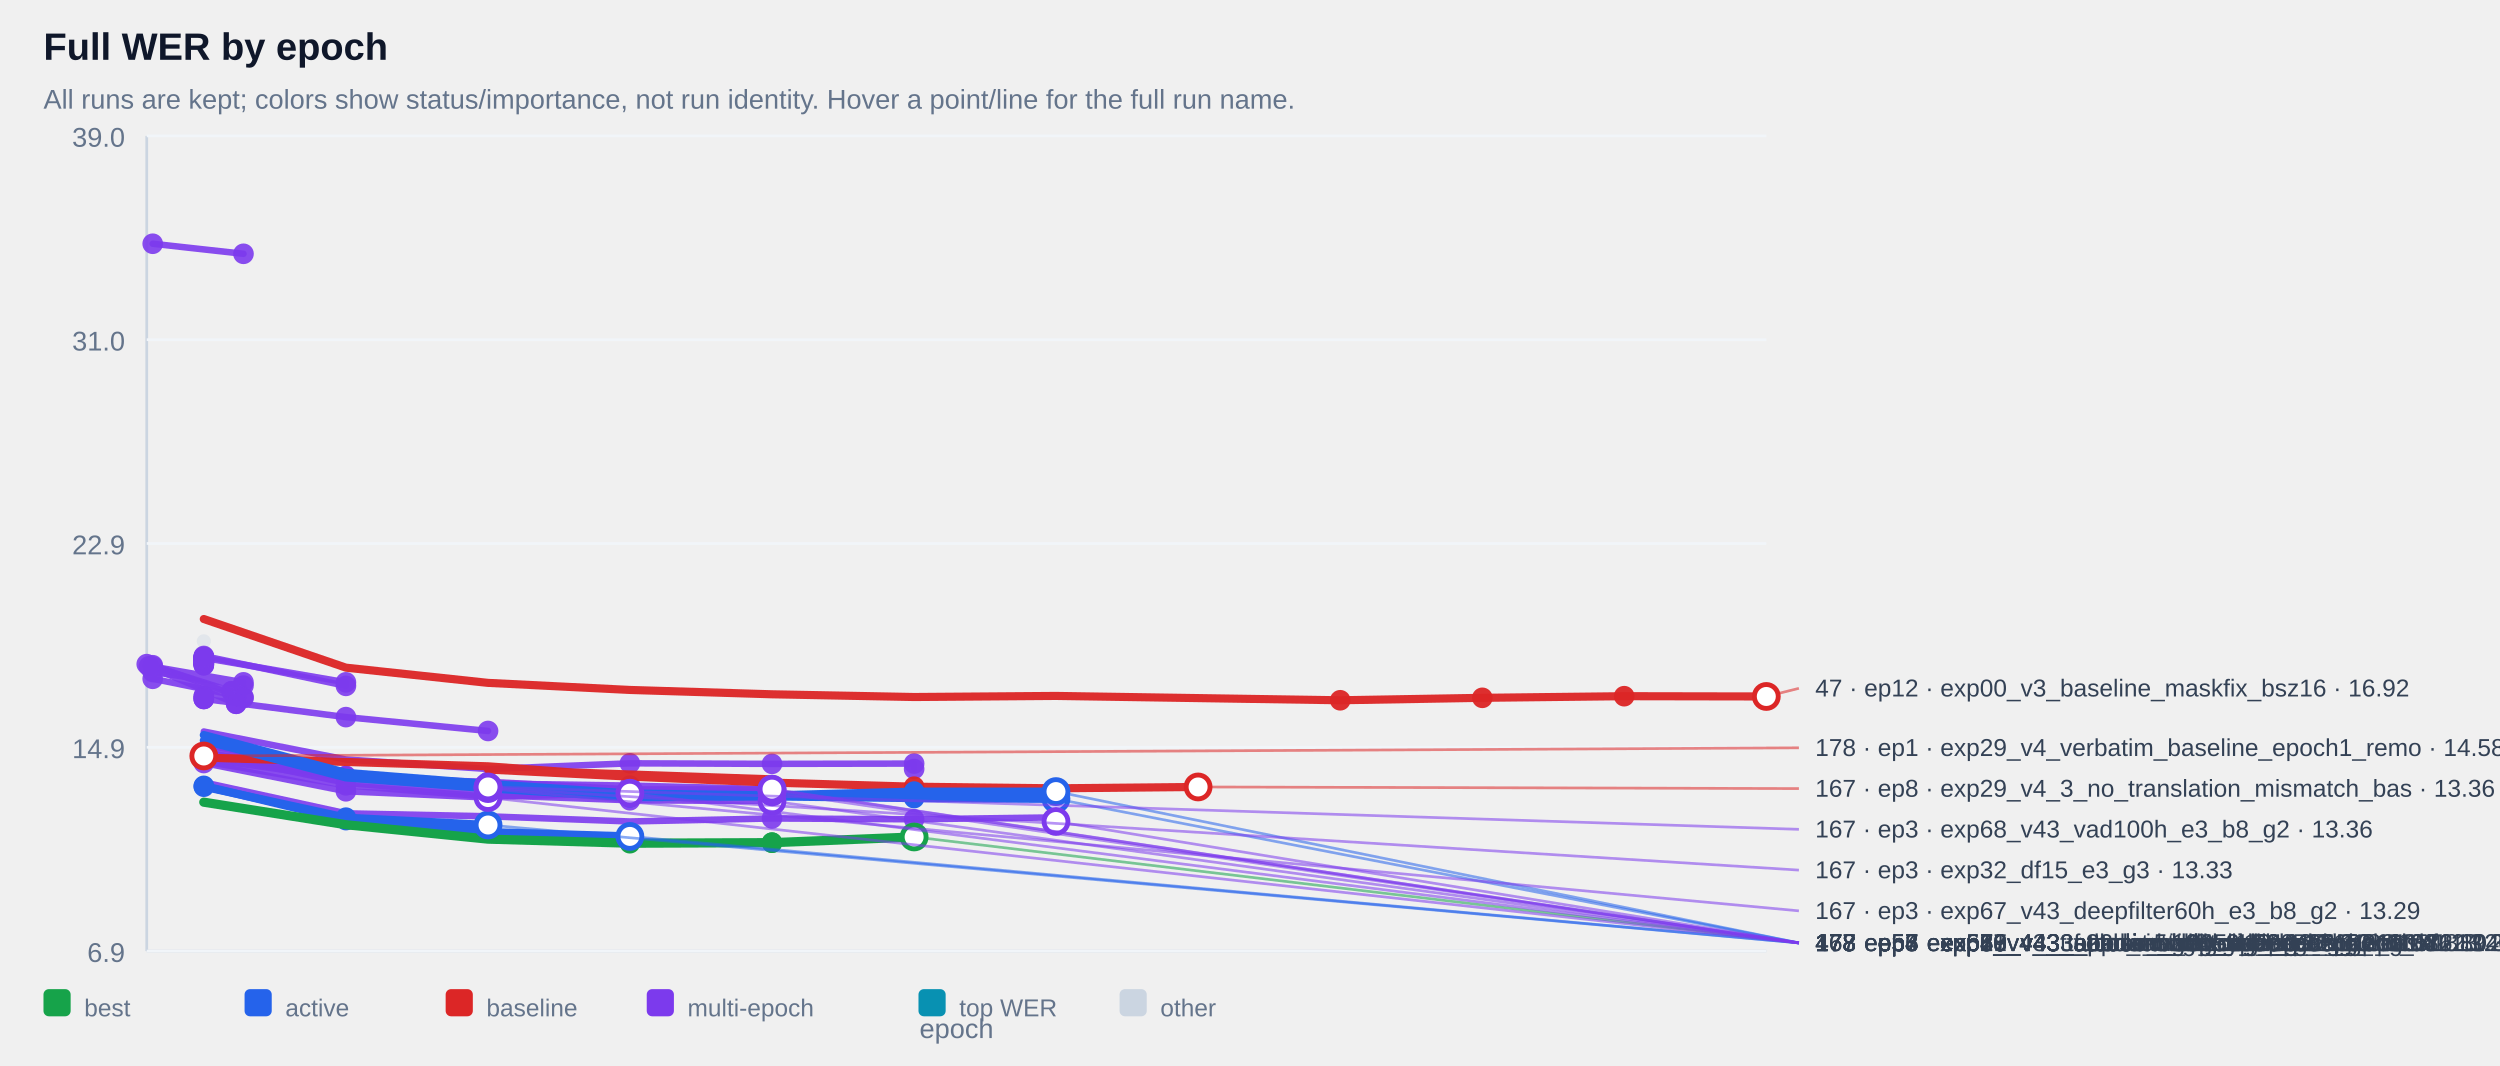
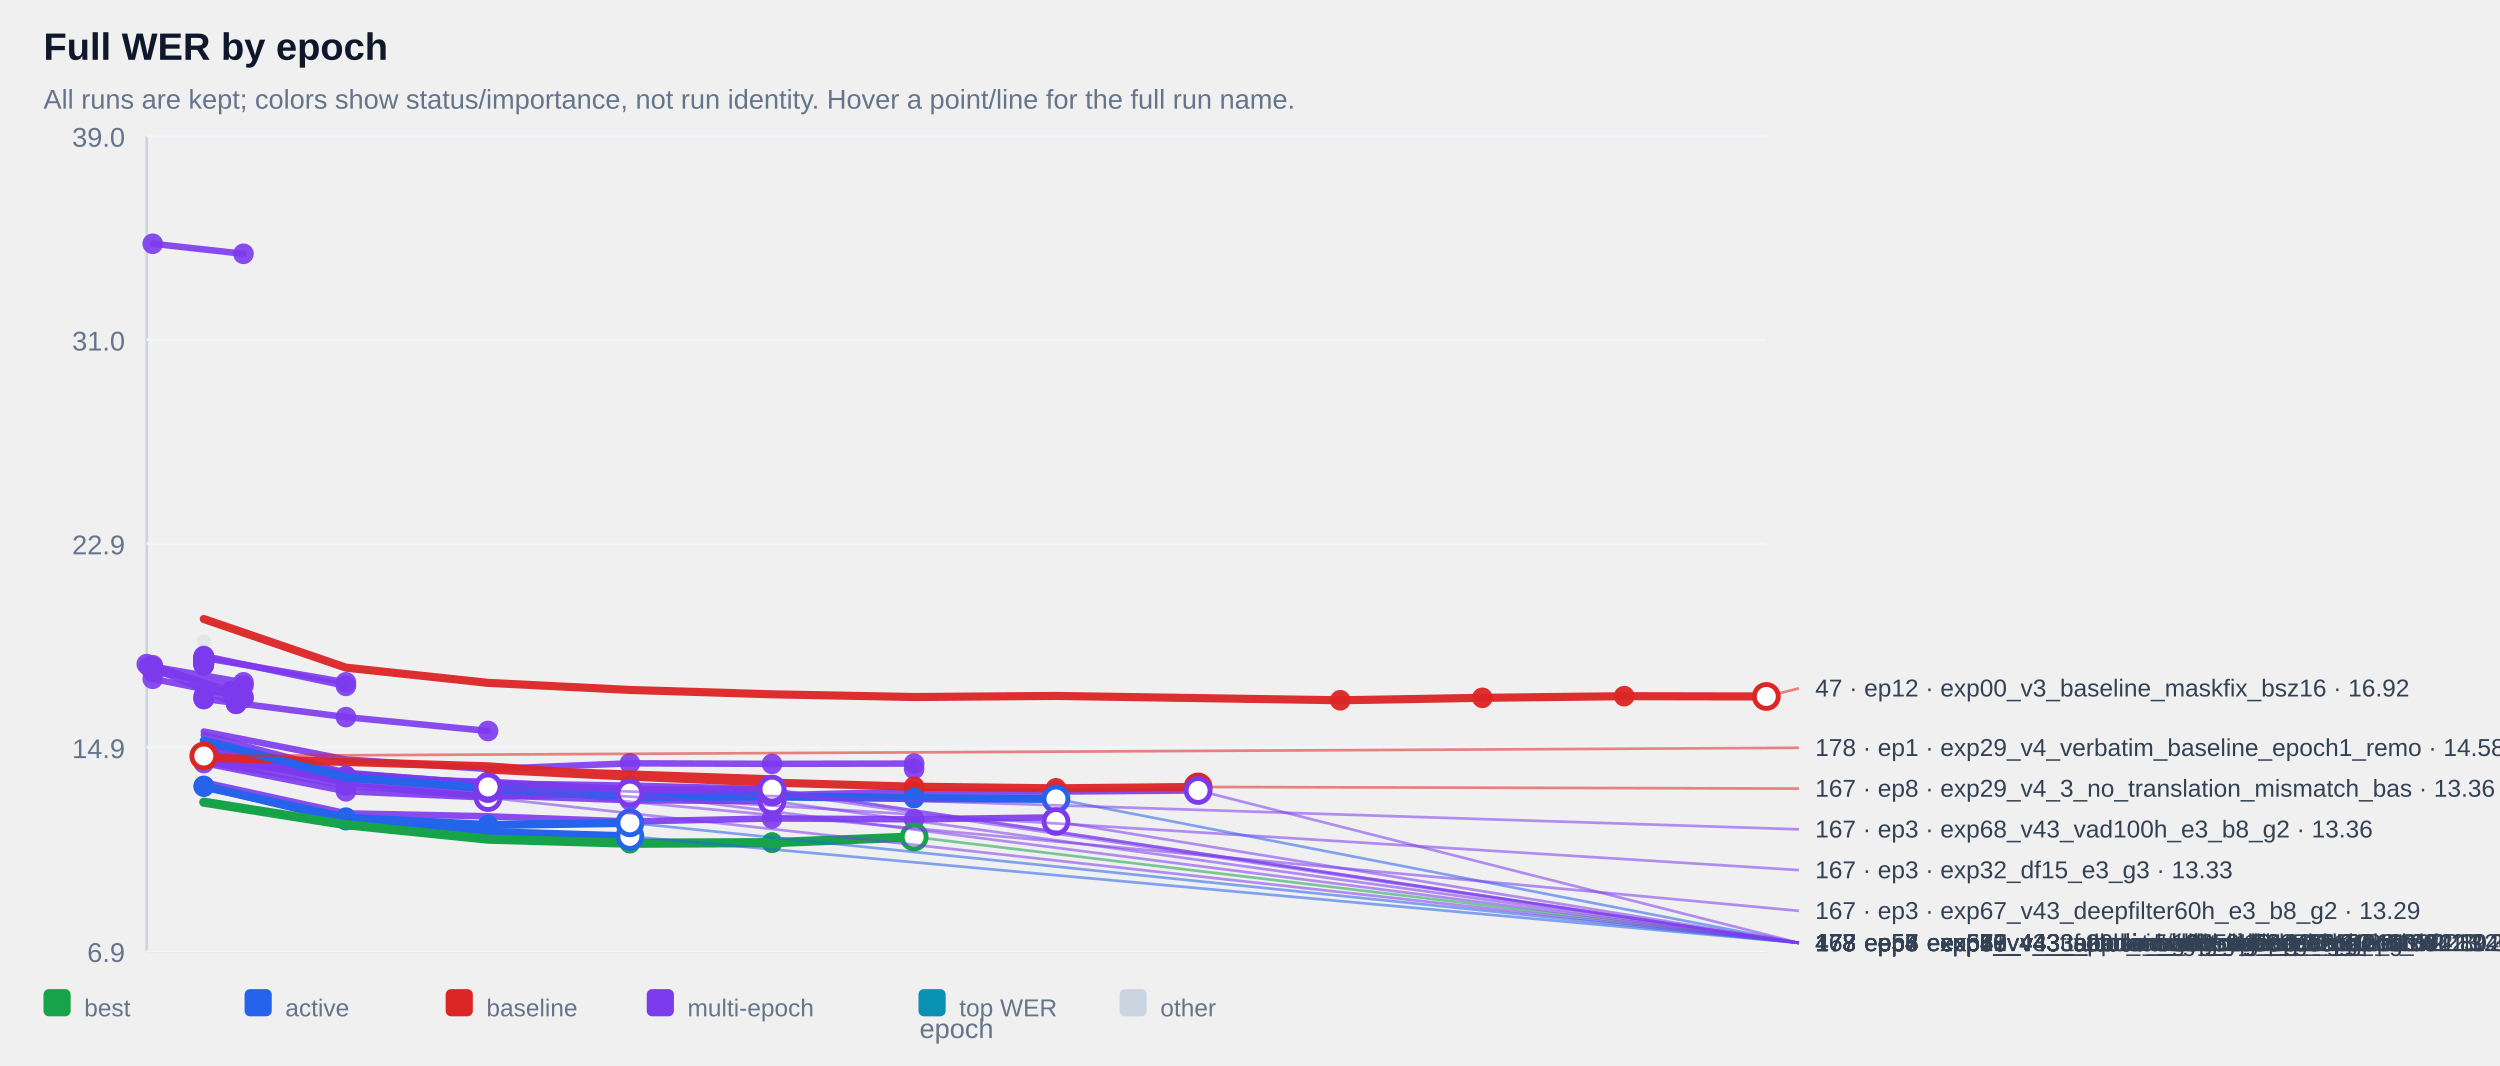
<svg xmlns="http://www.w3.org/2000/svg" width="100%" viewBox="0 0 920 392" style="max-width:920px;background:#ffffff;border:1px solid #e5e7eb;border-radius:10px;">
  <text x="16.0" y="22.0" font-size="14" fill="#0f172a" text-anchor="start" font-family="Arial, sans-serif" font-weight="700">Full WER by epoch</text>
  <text x="16.0" y="40.0" font-size="10" fill="#64748b" text-anchor="start" font-family="Arial, sans-serif" font-weight="400">All runs are kept; colors show status/importance, not run identity. Hover a point/line for the full run name.</text>
  <line x1="54" y1="50" x2="54" y2="350" stroke="#cbd5e1" />
  <line x1="54" y1="350" x2="650" y2="350" stroke="#cbd5e1" />
  <line x1="54" y1="350.0" x2="650" y2="350.0" stroke="#f1f5f9" />
  <text x="46.0" y="354.0" font-size="10" fill="#64748b" text-anchor="end" font-family="Arial, sans-serif" font-weight="400">6.9</text>
  <line x1="54" y1="275.0" x2="650" y2="275.0" stroke="#f1f5f9" />
  <text x="46.0" y="279.0" font-size="10" fill="#64748b" text-anchor="end" font-family="Arial, sans-serif" font-weight="400">14.9</text>
  <line x1="54" y1="200.0" x2="650" y2="200.0" stroke="#f1f5f9" />
  <text x="46.0" y="204.0" font-size="10" fill="#64748b" text-anchor="end" font-family="Arial, sans-serif" font-weight="400">22.9</text>
  <line x1="54" y1="125.0" x2="650" y2="125.0" stroke="#f1f5f9" />
  <text x="46.0" y="129.0" font-size="10" fill="#64748b" text-anchor="end" font-family="Arial, sans-serif" font-weight="400">31.0</text>
  <line x1="54" y1="50.0" x2="650" y2="50.0" stroke="#f1f5f9" />
  <text x="46.0" y="54.0" font-size="10" fill="#64748b" text-anchor="end" font-family="Arial, sans-serif" font-weight="400">39.0</text>
  <g opacity="0.38">
    <circle cx="75.0" cy="236.0" r="2.6" fill="#cbd5e1" />
  </g>
  <g opacity="0.90">
    <polyline points="56.2,89.7 89.6,93.4" fill="none" stroke="#7c3aed" stroke-width="2.4" stroke-linecap="round" stroke-linejoin="round" />
  </g>
  <g opacity="0.90">
    <circle cx="56.2" cy="89.7" r="3.8" fill="#7c3aed" />
  </g>
  <g opacity="0.90">
    <circle cx="89.6" cy="93.4" r="3.8" fill="#7c3aed" />
  </g>
  <g opacity="0.90">
    <polyline points="75.0,241.8 75.0,241.8" fill="none" stroke="#7c3aed" stroke-width="2.4" stroke-linecap="round" stroke-linejoin="round" />
  </g>
  <g opacity="0.90">
    <circle cx="75.0" cy="241.8" r="3.8" fill="#7c3aed" />
  </g>
  <g opacity="0.90">
    <circle cx="75.0" cy="241.8" r="3.8" fill="#7c3aed" />
  </g>
  <g opacity="0.90">
    <polyline points="75.0,241.9 75.0,241.9" fill="none" stroke="#7c3aed" stroke-width="2.4" stroke-linecap="round" stroke-linejoin="round" />
  </g>
  <g opacity="0.90">
    <circle cx="75.0" cy="241.9" r="3.8" fill="#7c3aed" />
  </g>
  <g opacity="0.90">
    <circle cx="75.0" cy="241.9" r="3.8" fill="#7c3aed" />
  </g>
  <g opacity="0.90">
    <polyline points="75.0,242.4 75.0,242.4" fill="none" stroke="#7c3aed" stroke-width="2.4" stroke-linecap="round" stroke-linejoin="round" />
  </g>
  <g opacity="0.90">
    <circle cx="75.0" cy="242.4" r="3.8" fill="#7c3aed" />
  </g>
  <g opacity="0.90">
    <circle cx="75.0" cy="242.4" r="3.8" fill="#7c3aed" />
  </g>
  <g opacity="0.90">
    <polyline points="75.0,242.4 75.0,242.4" fill="none" stroke="#7c3aed" stroke-width="2.4" stroke-linecap="round" stroke-linejoin="round" />
  </g>
  <g opacity="0.90">
    <circle cx="75.0" cy="242.4" r="3.8" fill="#7c3aed" />
  </g>
  <g opacity="0.90">
    <circle cx="75.0" cy="242.4" r="3.8" fill="#7c3aed" />
  </g>
  <g opacity="0.90">
    <polyline points="75.0,242.5 75.0,242.5" fill="none" stroke="#7c3aed" stroke-width="2.4" stroke-linecap="round" stroke-linejoin="round" />
  </g>
  <g opacity="0.90">
    <circle cx="75.0" cy="242.5" r="3.8" fill="#7c3aed" />
  </g>
  <g opacity="0.90">
    <circle cx="75.0" cy="242.5" r="3.8" fill="#7c3aed" />
  </g>
  <g opacity="0.90">
    <polyline points="75.0,242.5 75.0,242.5" fill="none" stroke="#7c3aed" stroke-width="2.4" stroke-linecap="round" stroke-linejoin="round" />
  </g>
  <g opacity="0.90">
    <circle cx="75.0" cy="242.5" r="3.8" fill="#7c3aed" />
  </g>
  <g opacity="0.90">
    <circle cx="75.0" cy="242.5" r="3.8" fill="#7c3aed" />
  </g>
  <g opacity="0.90">
    <polyline points="75.0,242.6 75.0,242.6" fill="none" stroke="#7c3aed" stroke-width="2.4" stroke-linecap="round" stroke-linejoin="round" />
  </g>
  <g opacity="0.90">
    <circle cx="75.0" cy="242.6" r="3.8" fill="#7c3aed" />
  </g>
  <g opacity="0.90">
    <circle cx="75.0" cy="242.6" r="3.8" fill="#7c3aed" />
  </g>
  <g opacity="0.90">
    <polyline points="75.0,242.7 75.0,242.7" fill="none" stroke="#7c3aed" stroke-width="2.4" stroke-linecap="round" stroke-linejoin="round" />
  </g>
  <g opacity="0.90">
    <circle cx="75.0" cy="242.7" r="3.8" fill="#7c3aed" />
  </g>
  <g opacity="0.90">
    <circle cx="75.0" cy="242.7" r="3.8" fill="#7c3aed" />
  </g>
  <g opacity="0.90">
    <polyline points="75.0,242.9 75.0,242.9" fill="none" stroke="#7c3aed" stroke-width="2.4" stroke-linecap="round" stroke-linejoin="round" />
  </g>
  <g opacity="0.90">
    <circle cx="75.0" cy="242.9" r="3.8" fill="#7c3aed" />
  </g>
  <g opacity="0.90">
    <circle cx="75.0" cy="242.9" r="3.8" fill="#7c3aed" />
  </g>
  <g opacity="0.90">
    <polyline points="75.0,243.1 75.0,243.1" fill="none" stroke="#7c3aed" stroke-width="2.4" stroke-linecap="round" stroke-linejoin="round" />
  </g>
  <g opacity="0.90">
    <circle cx="75.0" cy="243.1" r="3.8" fill="#7c3aed" />
  </g>
  <g opacity="0.90">
    <circle cx="75.0" cy="243.1" r="3.8" fill="#7c3aed" />
  </g>
  <g opacity="0.90">
    <polyline points="75.0,243.1 75.0,243.1" fill="none" stroke="#7c3aed" stroke-width="2.4" stroke-linecap="round" stroke-linejoin="round" />
  </g>
  <g opacity="0.90">
    <circle cx="75.0" cy="243.1" r="3.8" fill="#7c3aed" />
  </g>
  <g opacity="0.90">
    <circle cx="75.0" cy="243.1" r="3.8" fill="#7c3aed" />
  </g>
  <g opacity="0.90">
    <polyline points="75.0,243.2 75.0,243.2" fill="none" stroke="#7c3aed" stroke-width="2.4" stroke-linecap="round" stroke-linejoin="round" />
  </g>
  <g opacity="0.90">
    <circle cx="75.0" cy="243.2" r="3.8" fill="#7c3aed" />
  </g>
  <g opacity="0.90">
    <circle cx="75.0" cy="243.2" r="3.8" fill="#7c3aed" />
  </g>
  <g opacity="0.90">
    <polyline points="75.0,243.4 75.0,243.4" fill="none" stroke="#7c3aed" stroke-width="2.4" stroke-linecap="round" stroke-linejoin="round" />
  </g>
  <g opacity="0.90">
    <circle cx="75.0" cy="243.4" r="3.8" fill="#7c3aed" />
  </g>
  <g opacity="0.90">
    <circle cx="75.0" cy="243.4" r="3.8" fill="#7c3aed" />
  </g>
  <g opacity="0.90">
    <polyline points="75.0,243.5 75.0,243.5" fill="none" stroke="#7c3aed" stroke-width="2.4" stroke-linecap="round" stroke-linejoin="round" />
  </g>
  <g opacity="0.90">
    <circle cx="75.0" cy="243.5" r="3.8" fill="#7c3aed" />
  </g>
  <g opacity="0.90">
    <circle cx="75.0" cy="243.5" r="3.8" fill="#7c3aed" />
  </g>
  <g opacity="0.90">
    <polyline points="75.0,243.6 75.0,243.6" fill="none" stroke="#7c3aed" stroke-width="2.4" stroke-linecap="round" stroke-linejoin="round" />
  </g>
  <g opacity="0.90">
    <circle cx="75.0" cy="243.6" r="3.8" fill="#7c3aed" />
  </g>
  <g opacity="0.90">
    <circle cx="75.0" cy="243.6" r="3.8" fill="#7c3aed" />
  </g>
  <g opacity="0.90">
    <polyline points="75.0,243.8 75.0,243.8" fill="none" stroke="#7c3aed" stroke-width="2.4" stroke-linecap="round" stroke-linejoin="round" />
  </g>
  <g opacity="0.90">
    <circle cx="75.0" cy="243.8" r="3.8" fill="#7c3aed" />
  </g>
  <g opacity="0.90">
    <circle cx="75.0" cy="243.8" r="3.8" fill="#7c3aed" />
  </g>
  <g opacity="0.90">
    <polyline points="75.0,243.8 75.0,243.8" fill="none" stroke="#7c3aed" stroke-width="2.4" stroke-linecap="round" stroke-linejoin="round" />
  </g>
  <g opacity="0.90">
    <circle cx="75.0" cy="243.8" r="3.8" fill="#7c3aed" />
  </g>
  <g opacity="0.90">
    <circle cx="75.0" cy="243.8" r="3.8" fill="#7c3aed" />
  </g>
  <g opacity="0.90">
    <polyline points="75.0,244.3 75.0,244.3" fill="none" stroke="#7c3aed" stroke-width="2.4" stroke-linecap="round" stroke-linejoin="round" />
  </g>
  <g opacity="0.90">
    <circle cx="75.0" cy="244.3" r="3.8" fill="#7c3aed" />
  </g>
  <g opacity="0.90">
    <circle cx="75.0" cy="244.3" r="3.8" fill="#7c3aed" />
  </g>
  <g opacity="0.90">
    <polyline points="75.0,244.3 75.0,244.3" fill="none" stroke="#7c3aed" stroke-width="2.4" stroke-linecap="round" stroke-linejoin="round" />
  </g>
  <g opacity="0.90">
    <circle cx="75.0" cy="244.3" r="3.8" fill="#7c3aed" />
  </g>
  <g opacity="0.90">
    <circle cx="75.0" cy="244.3" r="3.8" fill="#7c3aed" />
  </g>
  <g opacity="0.90">
    <polyline points="75.0,244.8 75.0,244.8" fill="none" stroke="#7c3aed" stroke-width="2.4" stroke-linecap="round" stroke-linejoin="round" />
  </g>
  <g opacity="0.90">
    <circle cx="75.0" cy="244.8" r="3.8" fill="#7c3aed" />
  </g>
  <g opacity="0.90">
    <circle cx="75.0" cy="244.8" r="3.8" fill="#7c3aed" />
  </g>
  <g opacity="0.90">
    <polyline points="75.0,242.1 127.3,251.1" fill="none" stroke="#7c3aed" stroke-width="2.4" stroke-linecap="round" stroke-linejoin="round" />
  </g>
  <g opacity="0.90">
    <circle cx="75.0" cy="242.1" r="3.8" fill="#7c3aed" />
  </g>
  <g opacity="0.90">
    <circle cx="127.3" cy="251.1" r="3.8" fill="#7c3aed" />
  </g>
  <g opacity="0.90">
    <polyline points="56.2,245.3 89.6,251.1 56.2,247.3 89.6,252.3" fill="none" stroke="#7c3aed" stroke-width="2.4" stroke-linecap="round" stroke-linejoin="round" />
  </g>
  <g opacity="0.90">
    <circle cx="56.2" cy="245.3" r="3.8" fill="#7c3aed" />
  </g>
  <g opacity="0.90">
    <circle cx="89.6" cy="251.1" r="3.8" fill="#7c3aed" />
  </g>
  <g opacity="0.90">
    <circle cx="56.2" cy="247.3" r="3.8" fill="#7c3aed" />
  </g>
  <g opacity="0.90">
    <circle cx="89.6" cy="252.3" r="3.8" fill="#7c3aed" />
  </g>
  <g opacity="0.90">
    <polyline points="75.0,241.4 127.3,252.4" fill="none" stroke="#7c3aed" stroke-width="2.4" stroke-linecap="round" stroke-linejoin="round" />
  </g>
  <g opacity="0.90">
    <circle cx="75.0" cy="241.4" r="3.8" fill="#7c3aed" />
  </g>
  <g opacity="0.90">
    <circle cx="127.3" cy="252.4" r="3.8" fill="#7c3aed" />
  </g>
  <g opacity="0.90">
    <polyline points="54.0,244.4 85.2,254.4 85.2,254.4" fill="none" stroke="#7c3aed" stroke-width="2.4" stroke-linecap="round" stroke-linejoin="round" />
  </g>
  <g opacity="0.90">
    <circle cx="54.0" cy="244.4" r="3.8" fill="#7c3aed" />
  </g>
  <g opacity="0.90">
    <circle cx="85.2" cy="254.4" r="3.8" fill="#7c3aed" />
  </g>
  <g opacity="0.90">
    <circle cx="85.2" cy="254.4" r="3.8" fill="#7c3aed" />
  </g>
  <g opacity="0.90">
    <polyline points="75.0,256.2 75.0,256.2" fill="none" stroke="#7c3aed" stroke-width="2.4" stroke-linecap="round" stroke-linejoin="round" />
  </g>
  <g opacity="0.90">
    <circle cx="75.0" cy="256.2" r="3.8" fill="#7c3aed" />
  </g>
  <g opacity="0.90">
    <circle cx="75.0" cy="256.2" r="3.8" fill="#7c3aed" />
  </g>
  <g opacity="0.90">
    <polyline points="56.2,249.8 89.6,256.5" fill="none" stroke="#7c3aed" stroke-width="2.4" stroke-linecap="round" stroke-linejoin="round" />
  </g>
  <g opacity="0.90">
    <circle cx="56.2" cy="249.8" r="3.8" fill="#7c3aed" />
  </g>
  <g opacity="0.90">
    <circle cx="89.6" cy="256.5" r="3.8" fill="#7c3aed" />
  </g>
  <g opacity="0.90">
    <polyline points="56.2,244.8 89.6,256.9" fill="none" stroke="#7c3aed" stroke-width="2.4" stroke-linecap="round" stroke-linejoin="round" />
  </g>
  <g opacity="0.90">
    <circle cx="56.2" cy="244.8" r="3.8" fill="#7c3aed" />
  </g>
  <g opacity="0.90">
    <circle cx="89.6" cy="256.9" r="3.8" fill="#7c3aed" />
  </g>
  <g opacity="0.90">
    <polyline points="75.0,257.2 75.0,257.2" fill="none" stroke="#7c3aed" stroke-width="2.4" stroke-linecap="round" stroke-linejoin="round" />
  </g>
  <g opacity="0.90">
    <circle cx="75.0" cy="257.2" r="3.8" fill="#7c3aed" />
  </g>
  <g opacity="0.90">
    <circle cx="75.0" cy="257.2" r="3.8" fill="#7c3aed" />
  </g>
  <g opacity="0.90">
    <polyline points="54.8,245.2 86.9,259.0 86.9,259.0" fill="none" stroke="#7c3aed" stroke-width="2.4" stroke-linecap="round" stroke-linejoin="round" />
  </g>
  <g opacity="0.90">
    <circle cx="54.8" cy="245.2" r="3.8" fill="#7c3aed" />
  </g>
  <g opacity="0.90">
    <circle cx="86.9" cy="259.0" r="3.8" fill="#7c3aed" />
  </g>
  <g opacity="0.90">
    <circle cx="86.9" cy="259.0" r="3.8" fill="#7c3aed" />
  </g>
  <g opacity="0.90">
    <polyline points="75.0,257.2 127.3,263.9 179.6,269.0" fill="none" stroke="#7c3aed" stroke-width="2.4" stroke-linecap="round" stroke-linejoin="round" />
  </g>
  <g opacity="0.90">
    <circle cx="75.0" cy="257.2" r="3.8" fill="#7c3aed" />
  </g>
  <g opacity="0.90">
    <circle cx="127.3" cy="263.9" r="3.8" fill="#7c3aed" />
  </g>
  <g opacity="0.90">
    <circle cx="179.6" cy="269.0" r="3.8" fill="#7c3aed" />
  </g>
  <g opacity="0.90">
    <polyline points="75.0,269.2 127.3,279.5 179.6,283.0 231.8,280.9 284.1,281.1 336.4,281.0 336.4,283.0" fill="none" stroke="#7c3aed" stroke-width="2.4" stroke-linecap="round" stroke-linejoin="round" />
  </g>
  <g opacity="0.90">
    <circle cx="231.8" cy="280.9" r="3.8" fill="#7c3aed" />
  </g>
  <g opacity="0.90">
    <circle cx="284.1" cy="281.1" r="3.8" fill="#7c3aed" />
  </g>
  <g opacity="0.90">
    <circle cx="336.4" cy="281.0" r="3.8" fill="#7c3aed" />
  </g>
  <g opacity="0.90">
    <circle cx="336.4" cy="283.0" r="3.8" fill="#7c3aed" />
  </g>
  <g opacity="0.90">
    <polyline points="75.0,277.1 127.3,285.5 179.6,288.5 179.6,288.5" fill="none" stroke="#7c3aed" stroke-width="2.4" stroke-linecap="round" stroke-linejoin="round" />
  </g>
  <g opacity="0.90">
    <circle cx="75.0" cy="277.1" r="3.8" fill="#7c3aed" />
  </g>
  <g opacity="0.90">
    <circle cx="127.3" cy="285.5" r="3.8" fill="#7c3aed" />
  </g>
  <g opacity="0.90">
    <circle cx="179.6" cy="288.5" r="3.8" fill="#7c3aed" />
  </g>
  <g opacity="0.90">
    <circle cx="179.6" cy="288.5" r="3.8" fill="#7c3aed" />
  </g>
  <g opacity="0.90">
    <polyline points="75.0,277.8 127.3,285.7 179.6,289.3 179.6,289.3" fill="none" stroke="#7c3aed" stroke-width="2.4" stroke-linecap="round" stroke-linejoin="round" />
  </g>
  <g opacity="0.90">
    <circle cx="75.0" cy="277.8" r="3.8" fill="#7c3aed" />
  </g>
  <g opacity="0.90">
    <circle cx="127.3" cy="285.7" r="3.8" fill="#7c3aed" />
  </g>
  <g opacity="0.90">
    <circle cx="179.6" cy="289.3" r="3.8" fill="#7c3aed" />
  </g>
  <g opacity="0.90">
    <circle cx="179.6" cy="289.3" r="3.8" fill="#7c3aed" />
  </g>
  <g opacity="0.90">
    <polyline points="75.0,279.2 127.3,286.5 179.6,289.4 179.6,289.4" fill="none" stroke="#7c3aed" stroke-width="2.4" stroke-linecap="round" stroke-linejoin="round" />
  </g>
  <g opacity="0.90">
    <circle cx="75.0" cy="279.2" r="3.8" fill="#7c3aed" />
  </g>
  <g opacity="0.90">
    <circle cx="127.3" cy="286.5" r="3.8" fill="#7c3aed" />
  </g>
  <g opacity="0.90">
    <circle cx="179.6" cy="289.4" r="3.8" fill="#7c3aed" />
  </g>
  <g opacity="0.90">
    <circle cx="179.6" cy="289.4" r="3.8" fill="#7c3aed" />
  </g>
  <g opacity="0.90">
    <polyline points="75.0,276.8 127.3,285.9 179.6,289.6 179.6,289.6" fill="none" stroke="#7c3aed" stroke-width="2.4" stroke-linecap="round" stroke-linejoin="round" />
  </g>
  <g opacity="0.90">
    <circle cx="75.0" cy="276.8" r="3.8" fill="#7c3aed" />
  </g>
  <g opacity="0.90">
    <circle cx="127.3" cy="285.9" r="3.8" fill="#7c3aed" />
  </g>
  <g opacity="0.90">
    <circle cx="179.6" cy="289.6" r="3.8" fill="#7c3aed" />
  </g>
  <g opacity="0.90">
    <circle cx="179.6" cy="289.6" r="3.8" fill="#7c3aed" />
  </g>
  <g opacity="0.90">
    <polyline points="75.0,277.6 127.3,286.0 179.6,289.9 179.6,289.9" fill="none" stroke="#7c3aed" stroke-width="2.4" stroke-linecap="round" stroke-linejoin="round" />
  </g>
  <g opacity="0.90">
    <circle cx="75.0" cy="277.6" r="3.8" fill="#7c3aed" />
  </g>
  <g opacity="0.90">
    <circle cx="127.3" cy="286.0" r="3.8" fill="#7c3aed" />
  </g>
  <g opacity="0.90">
    <circle cx="179.6" cy="289.9" r="3.8" fill="#7c3aed" />
  </g>
  <g opacity="0.90">
    <circle cx="179.6" cy="289.9" r="3.8" fill="#7c3aed" />
  </g>
  <g opacity="0.90">
    <polyline points="75.0,278.3 127.3,286.2 179.6,290.2 179.6,290.2" fill="none" stroke="#7c3aed" stroke-width="2.4" stroke-linecap="round" stroke-linejoin="round" />
  </g>
  <g opacity="0.90">
    <circle cx="75.0" cy="278.3" r="3.8" fill="#7c3aed" />
  </g>
  <g opacity="0.90">
    <circle cx="127.3" cy="286.2" r="3.8" fill="#7c3aed" />
  </g>
  <g opacity="0.90">
    <circle cx="179.6" cy="290.2" r="3.8" fill="#7c3aed" />
  </g>
  <g opacity="0.90">
    <circle cx="179.6" cy="290.2" r="3.8" fill="#7c3aed" />
  </g>
  <g opacity="0.90">
    <polyline points="75.0,273.9 127.3,284.7 179.6,288.3 231.8,289.1 284.1,290.4 284.1,290.4" fill="none" stroke="#7c3aed" stroke-width="2.4" stroke-linecap="round" stroke-linejoin="round" />
  </g>
  <g opacity="0.90">
    <circle cx="179.6" cy="288.3" r="3.8" fill="#7c3aed" />
  </g>
  <g opacity="0.90">
    <circle cx="231.8" cy="289.1" r="3.8" fill="#7c3aed" />
  </g>
  <g opacity="0.90">
    <circle cx="284.1" cy="290.4" r="3.8" fill="#7c3aed" />
  </g>
  <g opacity="0.90">
    <circle cx="284.1" cy="290.4" r="3.8" fill="#7c3aed" />
  </g>
  <g opacity="0.90">
    <polyline points="75.0,277.4 127.3,286.3 179.6,287.7 231.8,290.5 284.1,290.5 284.1,290.5" fill="none" stroke="#7c3aed" stroke-width="2.4" stroke-linecap="round" stroke-linejoin="round" />
  </g>
  <g opacity="0.90">
    <circle cx="179.6" cy="287.7" r="3.8" fill="#7c3aed" />
  </g>
  <g opacity="0.90">
    <circle cx="231.8" cy="290.5" r="3.8" fill="#7c3aed" />
  </g>
  <g opacity="0.90">
    <circle cx="284.1" cy="290.5" r="3.8" fill="#7c3aed" />
  </g>
  <g opacity="0.90">
    <circle cx="284.1" cy="290.5" r="3.8" fill="#7c3aed" />
  </g>
  <g opacity="0.90">
+     <polyline points="75.0,270.5 127.3,284.4 179.6,288.5 231.8,292.0 284.1,292.7 336.4,291.3 388.6,291.3 440.9,290.9" fill="none" stroke="#7c3aed" stroke-width="2.4" stroke-linecap="round" stroke-linejoin="round" />
+   </g>
+   <g opacity="0.90">
+     <circle cx="284.1" cy="292.7" r="3.8" fill="#7c3aed" />
+   </g>
+   <g opacity="0.90">
+     <circle cx="336.4" cy="291.3" r="3.8" fill="#7c3aed" />
+   </g>
+   <g opacity="0.90">
+     <circle cx="388.6" cy="291.3" r="3.8" fill="#7c3aed" />
+   </g>
+   <g opacity="0.90">
+     <circle cx="440.9" cy="290.9" r="3.8" fill="#7c3aed" />
+   </g>
+   <g opacity="0.90">
    <polyline points="75.0,275.0 127.3,284.8 179.6,289.5 231.8,291.4 284.1,291.4 284.1,291.4" fill="none" stroke="#7c3aed" stroke-width="2.4" stroke-linecap="round" stroke-linejoin="round" />
  </g>
  <g opacity="0.90">
    <circle cx="179.6" cy="289.5" r="3.8" fill="#7c3aed" />
  </g>
  <g opacity="0.90">
    <circle cx="231.8" cy="291.4" r="3.8" fill="#7c3aed" />
  </g>
  <g opacity="0.90">
    <circle cx="284.1" cy="291.4" r="3.8" fill="#7c3aed" />
  </g>
  <g opacity="0.90">
    <circle cx="284.1" cy="291.4" r="3.8" fill="#7c3aed" />
  </g>
  <g opacity="0.90">
    <polyline points="75.0,280.2 127.3,289.0 179.6,293.2 179.6,293.2 231.8,291.9" fill="none" stroke="#7c3aed" stroke-width="2.4" stroke-linecap="round" stroke-linejoin="round" />
  </g>
  <g opacity="0.90">
    <circle cx="127.3" cy="289.0" r="3.8" fill="#7c3aed" />
  </g>
  <g opacity="0.90">
    <circle cx="179.6" cy="293.2" r="3.8" fill="#7c3aed" />
  </g>
  <g opacity="0.90">
    <circle cx="179.6" cy="293.2" r="3.8" fill="#7c3aed" />
  </g>
  <g opacity="0.90">
    <circle cx="231.8" cy="291.9" r="3.8" fill="#7c3aed" />
  </g>
  <g opacity="0.90">
    <polyline points="75.0,280.8 127.3,291.2 179.6,293.5 179.6,293.5" fill="none" stroke="#7c3aed" stroke-width="2.4" stroke-linecap="round" stroke-linejoin="round" />
  </g>
  <g opacity="0.90">
    <circle cx="75.0" cy="280.8" r="3.8" fill="#7c3aed" />
  </g>
  <g opacity="0.90">
    <circle cx="127.3" cy="291.2" r="3.8" fill="#7c3aed" />
  </g>
  <g opacity="0.90">
    <circle cx="179.6" cy="293.5" r="3.8" fill="#7c3aed" />
  </g>
  <g opacity="0.90">
    <circle cx="179.6" cy="293.5" r="3.8" fill="#7c3aed" />
  </g>
  <g opacity="0.90">
    <polyline points="75.0,277.2 127.3,288.1 179.6,292.6 231.8,294.5 284.1,294.8 284.1,294.8" fill="none" stroke="#7c3aed" stroke-width="2.4" stroke-linecap="round" stroke-linejoin="round" />
  </g>
  <g opacity="0.90">
    <circle cx="179.6" cy="292.6" r="3.8" fill="#7c3aed" />
  </g>
  <g opacity="0.90">
    <circle cx="231.8" cy="294.5" r="3.8" fill="#7c3aed" />
  </g>
  <g opacity="0.90">
    <circle cx="284.1" cy="294.8" r="3.8" fill="#7c3aed" />
  </g>
  <g opacity="0.90">
    <circle cx="284.1" cy="294.8" r="3.8" fill="#7c3aed" />
  </g>
  <g opacity="0.90">
    <polyline points="75.0,287.9 127.3,299.3 179.6,300.4 231.8,302.3 284.1,301.2 336.4,301.5 388.6,300.8 388.6,302.3" fill="none" stroke="#7c3aed" stroke-width="2.4" stroke-linecap="round" stroke-linejoin="round" />
  </g>
  <g opacity="0.90">
    <circle cx="284.1" cy="301.2" r="3.8" fill="#7c3aed" />
  </g>
  <g opacity="0.90">
    <circle cx="336.4" cy="301.5" r="3.8" fill="#7c3aed" />
  </g>
  <g opacity="0.90">
    <circle cx="388.6" cy="300.8" r="3.8" fill="#7c3aed" />
  </g>
  <g opacity="0.90">
    <circle cx="388.6" cy="302.3" r="3.8" fill="#7c3aed" />
  </g>
  <g opacity="0.95">
    <polyline points="75.0,227.8 127.3,245.7 179.6,251.3 231.8,253.9 284.1,255.5 336.4,256.5 388.6,256.1 440.9,256.9 493.2,257.7 545.5,256.8 597.7,256.2 650.0,256.3" fill="none" stroke="#dc2626" stroke-width="3.0" stroke-linecap="round" stroke-linejoin="round" />
  </g>
  <g opacity="0.95">
    <circle cx="493.2" cy="257.7" r="3.8" fill="#dc2626" />
  </g>
  <g opacity="0.95">
    <circle cx="545.5" cy="256.8" r="3.8" fill="#dc2626" />
  </g>
  <g opacity="0.95">
    <circle cx="597.7" cy="256.2" r="3.8" fill="#dc2626" />
  </g>
  <g opacity="0.95">
    <circle cx="650.0" cy="256.3" r="3.8" fill="#dc2626" />
  </g>
  <g opacity="0.95">
    <polyline points="75.0,278.2 75.0,278.2" fill="none" stroke="#dc2626" stroke-width="3.0" stroke-linecap="round" stroke-linejoin="round" />
  </g>
  <g opacity="0.95">
    <circle cx="75.0" cy="278.2" r="3.8" fill="#dc2626" />
  </g>
  <g opacity="0.95">
    <circle cx="75.0" cy="278.2" r="3.8" fill="#dc2626" />
  </g>
  <g opacity="0.95">
    <polyline points="75.0,278.8 75.0,278.8 179.6,282.0 231.8,285.8 284.1,286.8 284.1,286.8 179.6,283.2 231.8,285.8 284.1,288.0 336.4,289.5 388.6,290.1 440.9,289.6 440.9,289.6" fill="none" stroke="#dc2626" stroke-width="3.0" stroke-linecap="round" stroke-linejoin="round" />
  </g>
  <g opacity="0.95">
    <circle cx="336.4" cy="289.5" r="3.8" fill="#dc2626" />
  </g>
  <g opacity="0.95">
    <circle cx="388.6" cy="290.1" r="3.8" fill="#dc2626" />
  </g>
  <g opacity="0.95">
    <circle cx="440.9" cy="289.6" r="3.8" fill="#dc2626" />
  </g>
  <g opacity="0.95">
    <circle cx="440.9" cy="289.6" r="3.8" fill="#dc2626" />
  </g>
  <g opacity="1.00">
-     <polyline points="75.0,270.5 127.3,284.4 179.6,288.5 231.8,292.0 284.1,292.7 336.4,291.3 388.6,291.3" fill="none" stroke="#2563eb" stroke-width="3.0" stroke-linecap="round" stroke-linejoin="round" />
-   </g>
-   <g opacity="1.00">
-     <circle cx="231.8" cy="292.0" r="3.8" fill="#2563eb" />
-   </g>
-   <g opacity="1.00">
-     <circle cx="284.1" cy="292.7" r="3.8" fill="#2563eb" />
-   </g>
-   <g opacity="1.00">
-     <circle cx="336.4" cy="291.3" r="3.8" fill="#2563eb" />
-   </g>
-   <g opacity="1.00">
-     <circle cx="388.6" cy="291.3" r="3.8" fill="#2563eb" />
-   </g>
-   <g opacity="1.00">
    <polyline points="75.0,272.5 127.3,286.1 179.6,290.1 231.8,293.4 284.1,293.1 336.4,293.7 388.6,294.0" fill="none" stroke="#2563eb" stroke-width="3.0" stroke-linecap="round" stroke-linejoin="round" />
  </g>
  <g opacity="1.00">
    <circle cx="231.8" cy="293.4" r="3.8" fill="#2563eb" />
  </g>
  <g opacity="1.00">
    <circle cx="284.1" cy="293.1" r="3.8" fill="#2563eb" />
  </g>
  <g opacity="1.00">
    <circle cx="336.4" cy="293.7" r="3.8" fill="#2563eb" />
  </g>
  <g opacity="1.00">
    <circle cx="388.6" cy="294.0" r="3.8" fill="#2563eb" />
  </g>
  <g opacity="1.00">
-     <polyline points="75.0,289.5 127.3,300.9 179.6,303.6" fill="none" stroke="#2563eb" stroke-width="3.0" stroke-linecap="round" stroke-linejoin="round" />
+     <polyline points="75.0,289.5 127.3,300.9 179.6,303.6 231.8,302.8" fill="none" stroke="#2563eb" stroke-width="3.0" stroke-linecap="round" stroke-linejoin="round" />
  </g>
  <g opacity="1.00">
    <circle cx="75.0" cy="289.5" r="3.8" fill="#2563eb" />
  </g>
  <g opacity="1.00">
    <circle cx="127.3" cy="300.9" r="3.8" fill="#2563eb" />
  </g>
  <g opacity="1.00">
    <circle cx="179.6" cy="303.6" r="3.8" fill="#2563eb" />
+   </g>
+   <g opacity="1.00">
+     <circle cx="231.8" cy="302.8" r="3.8" fill="#2563eb" />
  </g>
  <g opacity="1.00">
    <polyline points="75.0,289.2 127.3,301.8 179.6,306.2 231.8,307.8" fill="none" stroke="#2563eb" stroke-width="3.0" stroke-linecap="round" stroke-linejoin="round" />
  </g>
  <g opacity="1.00">
    <circle cx="75.0" cy="289.2" r="3.8" fill="#2563eb" />
  </g>
  <g opacity="1.00">
    <circle cx="127.3" cy="301.8" r="3.8" fill="#2563eb" />
  </g>
  <g opacity="1.00">
    <circle cx="179.6" cy="306.2" r="3.8" fill="#2563eb" />
  </g>
  <g opacity="1.00">
    <circle cx="231.8" cy="307.8" r="3.8" fill="#2563eb" />
  </g>
  <g opacity="1.00">
    <polyline points="75.0,295.2 127.3,303.5 179.6,308.8 231.8,310.3 284.1,310.1 284.1,310.1 336.4,308.0" fill="none" stroke="#16a34a" stroke-width="3.4" stroke-linecap="round" stroke-linejoin="round" />
  </g>
  <g opacity="1.00">
    <circle cx="231.8" cy="310.3" r="3.8" fill="#16a34a" />
  </g>
  <g opacity="1.00">
    <circle cx="284.1" cy="310.1" r="3.8" fill="#16a34a" />
  </g>
  <g opacity="1.00">
    <circle cx="284.1" cy="310.1" r="3.8" fill="#16a34a" />
  </g>
  <g opacity="1.00">
    <circle cx="336.4" cy="308.0" r="3.8" fill="#16a34a" />
  </g>
  <line x1="336.4" y1="308.0" x2="662.0" y2="347.0" stroke="#16a34a" stroke-width="1" opacity="0.55" />
  <circle cx="336.4" cy="308.0" r="4.4" fill="#ffffff" stroke="#16a34a" stroke-width="1.8" />
  <text x="668.0" y="350.0" font-size="9" fill="#334155" text-anchor="start" font-family="Arial, sans-serif" font-weight="400">178 · ep6 · exp50_v4_3_atcosim_epoch5_epoch5_maskf · 11.39</text>
  <line x1="231.8" y1="307.8" x2="662.0" y2="347.0" stroke="#2563eb" stroke-width="1" opacity="0.55" />
  <circle cx="231.8" cy="307.8" r="4.4" fill="#ffffff" stroke="#2563eb" stroke-width="1.8" />
  <text x="668.0" y="350.0" font-size="9" fill="#334155" text-anchor="start" font-family="Arial, sans-serif" font-weight="400">167 · ep4 · exp78_v43_atcosim_light_real_e12_g1 · 11.41</text>
-   <line x1="179.6" y1="303.6" x2="662.0" y2="347.0" stroke="#2563eb" stroke-width="1" opacity="0.55" />
-   <circle cx="179.6" cy="303.6" r="4.4" fill="#ffffff" stroke="#2563eb" stroke-width="1.8" />
-   <text x="668.0" y="350.0" font-size="9" fill="#334155" text-anchor="start" font-family="Arial, sans-serif" font-weight="400">178 · ep3 · exp81_v43_atcosim_long_light_e12_g0 · 11.86</text>
+   <line x1="231.8" y1="302.8" x2="662.0" y2="347.0" stroke="#2563eb" stroke-width="1" opacity="0.55" />
+   <circle cx="231.8" cy="302.8" r="4.4" fill="#ffffff" stroke="#2563eb" stroke-width="1.8" />
+   <text x="668.0" y="350.0" font-size="9" fill="#334155" text-anchor="start" font-family="Arial, sans-serif" font-weight="400">178 · ep4 · exp81_v43_atcosim_long_light_e12_g0 · 11.94</text>
  <line x1="388.6" y1="294.0" x2="662.0" y2="347.0" stroke="#2563eb" stroke-width="1" opacity="0.55" />
  <circle cx="388.6" cy="294.0" r="4.4" fill="#ffffff" stroke="#2563eb" stroke-width="1.8" />
  <text x="668.0" y="350.0" font-size="9" fill="#334155" text-anchor="start" font-family="Arial, sans-serif" font-weight="400">178 · ep7 · exp76_v43_atcosim_uwb_e12_g1 · 12.89</text>
-   <line x1="388.6" y1="291.3" x2="662.0" y2="347.0" stroke="#2563eb" stroke-width="1" opacity="0.55" />
-   <circle cx="388.6" cy="291.3" r="4.4" fill="#ffffff" stroke="#2563eb" stroke-width="1.8" />
-   <text x="668.0" y="350.0" font-size="9" fill="#334155" text-anchor="start" font-family="Arial, sans-serif" font-weight="400">178 · ep7 · exp77_v43_atcosim_general20_e12_g2 · 13.18</text>
  <line x1="440.9" y1="289.6" x2="662.0" y2="290.2" stroke="#dc2626" stroke-width="1" opacity="0.55" />
  <circle cx="440.9" cy="289.6" r="4.4" fill="#ffffff" stroke="#dc2626" stroke-width="1.8" />
  <text x="668.0" y="293.2" font-size="9" fill="#334155" text-anchor="start" font-family="Arial, sans-serif" font-weight="400">167 · ep8 · exp29_v4_3_no_translation_mismatch_bas · 13.36</text>
  <line x1="75.0" y1="278.2" x2="662.0" y2="275.2" stroke="#dc2626" stroke-width="1" opacity="0.55" />
  <circle cx="75.0" cy="278.2" r="4.4" fill="#ffffff" stroke="#dc2626" stroke-width="1.8" />
  <text x="668.0" y="278.2" font-size="9" fill="#334155" text-anchor="start" font-family="Arial, sans-serif" font-weight="400">178 · ep1 · exp29_v4_verbatim_baseline_epoch1_remo · 14.58</text>
  <line x1="650.0" y1="256.3" x2="662.0" y2="253.3" stroke="#dc2626" stroke-width="1" opacity="0.55" />
  <circle cx="650.0" cy="256.3" r="4.4" fill="#ffffff" stroke="#dc2626" stroke-width="1.8" />
  <text x="668.0" y="256.3" font-size="9" fill="#334155" text-anchor="start" font-family="Arial, sans-serif" font-weight="400">47 · ep12 · exp00_v3_baseline_maskfix_bsz16 · 16.92</text>
  <line x1="388.6" y1="302.3" x2="662.0" y2="347.0" stroke="#7c3aed" stroke-width="1" opacity="0.55" />
  <circle cx="388.6" cy="302.3" r="4.4" fill="#ffffff" stroke="#7c3aed" stroke-width="1.8" />
  <text x="668.0" y="350.0" font-size="9" fill="#334155" text-anchor="start" font-family="Arial, sans-serif" font-weight="400">178 · ep7 · exp80_v43_atcosim_origlong_e12_g3 · 12.00</text>
  <line x1="284.1" y1="294.8" x2="662.0" y2="347.0" stroke="#7c3aed" stroke-width="1" opacity="0.55" />
  <circle cx="284.1" cy="294.8" r="4.4" fill="#ffffff" stroke="#7c3aed" stroke-width="1.8" />
  <text x="668.0" y="350.0" font-size="9" fill="#334155" text-anchor="start" font-family="Arial, sans-serif" font-weight="400">47 · ep5 · exp52_v4_3_fullmix_balanced_epoch5_epo · 12.80</text>
  <line x1="179.6" y1="293.5" x2="662.0" y2="347.0" stroke="#7c3aed" stroke-width="1" opacity="0.55" />
  <circle cx="179.6" cy="293.5" r="4.4" fill="#ffffff" stroke="#7c3aed" stroke-width="1.8" />
  <text x="668.0" y="350.0" font-size="9" fill="#334155" text-anchor="start" font-family="Arial, sans-serif" font-weight="400">178 · ep3 · exp70_v43_combo_tts10_vad30_e3_b8_g0 · 12.94</text>
  <line x1="231.8" y1="291.9" x2="662.0" y2="347.0" stroke="#7c3aed" stroke-width="1" opacity="0.55" />
  <circle cx="231.8" cy="291.9" r="4.4" fill="#ffffff" stroke="#7c3aed" stroke-width="1.8" />
  <text x="668.0" y="350.0" font-size="9" fill="#334155" text-anchor="start" font-family="Arial, sans-serif" font-weight="400">167 · ep4 · exp69_v43_openatc_all_e3_b8_g3 · 13.11</text>
  <line x1="284.1" y1="291.4" x2="662.0" y2="347.0" stroke="#7c3aed" stroke-width="1" opacity="0.55" />
  <circle cx="284.1" cy="291.4" r="4.4" fill="#ffffff" stroke="#7c3aed" stroke-width="1.8" />
  <text x="668.0" y="350.0" font-size="9" fill="#334155" text-anchor="start" font-family="Arial, sans-serif" font-weight="400">47 · ep5 · exp64_v43_tts22h_e5_b8_g1 · 13.17</text>
+   <line x1="440.9" y1="290.9" x2="662.0" y2="347.0" stroke="#7c3aed" stroke-width="1" opacity="0.55" />
+   <circle cx="440.9" cy="290.9" r="4.4" fill="#ffffff" stroke="#7c3aed" stroke-width="1.8" />
+   <text x="668.0" y="350.0" font-size="9" fill="#334155" text-anchor="start" font-family="Arial, sans-serif" font-weight="400">178 · ep8 · exp77_v43_atcosim_general20_e12_g2 · 13.22</text>
  <line x1="284.1" y1="290.5" x2="662.0" y2="347.0" stroke="#7c3aed" stroke-width="1" opacity="0.55" />
  <circle cx="284.1" cy="290.5" r="4.4" fill="#ffffff" stroke="#7c3aed" stroke-width="1.8" />
  <text x="668.0" y="350.0" font-size="9" fill="#334155" text-anchor="start" font-family="Arial, sans-serif" font-weight="400">47 · ep5 · exp51_v4_3_appdenoise45h_epoch5_epoch5 · 13.26</text>
  <line x1="284.1" y1="290.4" x2="662.0" y2="347.0" stroke="#7c3aed" stroke-width="1" opacity="0.55" />
  <circle cx="284.1" cy="290.4" r="4.4" fill="#ffffff" stroke="#7c3aed" stroke-width="1.8" />
  <text x="668.0" y="350.0" font-size="9" fill="#334155" text-anchor="start" font-family="Arial, sans-serif" font-weight="400">178 · ep5 · exp63_v4_3_ttsclone10h_epoch5_epoch5_m · 13.28</text>
  <line x1="179.6" y1="290.2" x2="662.0" y2="335.2" stroke="#7c3aed" stroke-width="1" opacity="0.55" />
  <circle cx="179.6" cy="290.2" r="4.4" fill="#ffffff" stroke="#7c3aed" stroke-width="1.8" />
  <text x="668.0" y="338.2" font-size="9" fill="#334155" text-anchor="start" font-family="Arial, sans-serif" font-weight="400">167 · ep3 · exp67_v43_deepfilter60h_e3_b8_g2 · 13.29</text>
  <line x1="179.6" y1="289.9" x2="662.0" y2="320.2" stroke="#7c3aed" stroke-width="1" opacity="0.55" />
  <circle cx="179.6" cy="289.9" r="4.4" fill="#ffffff" stroke="#7c3aed" stroke-width="1.8" />
  <text x="668.0" y="323.2" font-size="9" fill="#334155" text-anchor="start" font-family="Arial, sans-serif" font-weight="400">167 · ep3 · exp32_df15_e3_g3 · 13.33</text>
  <line x1="179.6" y1="289.6" x2="662.0" y2="305.2" stroke="#7c3aed" stroke-width="1" opacity="0.55" />
  <circle cx="179.6" cy="289.6" r="4.4" fill="#ffffff" stroke="#7c3aed" stroke-width="1.8" />
  <text x="668.0" y="308.2" font-size="9" fill="#334155" text-anchor="start" font-family="Arial, sans-serif" font-weight="400">167 · ep3 · exp68_v43_vad100h_e3_b8_g2 · 13.36</text>
  <rect x="16" y="364" width="10" height="10" rx="2" fill="#16a34a" />
  <text x="31.0" y="374.0" font-size="9" fill="#64748b" text-anchor="start" font-family="Arial, sans-serif" font-weight="400">best</text>
  <rect x="90" y="364" width="10" height="10" rx="2" fill="#2563eb" />
  <text x="105.0" y="374.0" font-size="9" fill="#64748b" text-anchor="start" font-family="Arial, sans-serif" font-weight="400">active</text>
  <rect x="164" y="364" width="10" height="10" rx="2" fill="#dc2626" />
  <text x="179.0" y="374.0" font-size="9" fill="#64748b" text-anchor="start" font-family="Arial, sans-serif" font-weight="400">baseline</text>
  <rect x="238" y="364" width="10" height="10" rx="2" fill="#7c3aed" />
  <text x="253.0" y="374.0" font-size="9" fill="#64748b" text-anchor="start" font-family="Arial, sans-serif" font-weight="400">multi-epoch</text>
  <rect x="338" y="364" width="10" height="10" rx="2" fill="#0891b2" />
  <text x="353.0" y="374.0" font-size="9" fill="#64748b" text-anchor="start" font-family="Arial, sans-serif" font-weight="400">top WER</text>
  <rect x="412" y="364" width="10" height="10" rx="2" fill="#cbd5e1" />
  <text x="427.0" y="374.0" font-size="9" fill="#64748b" text-anchor="start" font-family="Arial, sans-serif" font-weight="400">other</text>
  <text x="352.0" y="382.0" font-size="10" fill="#64748b" text-anchor="middle" font-family="Arial, sans-serif" font-weight="400">epoch</text>
</svg>
